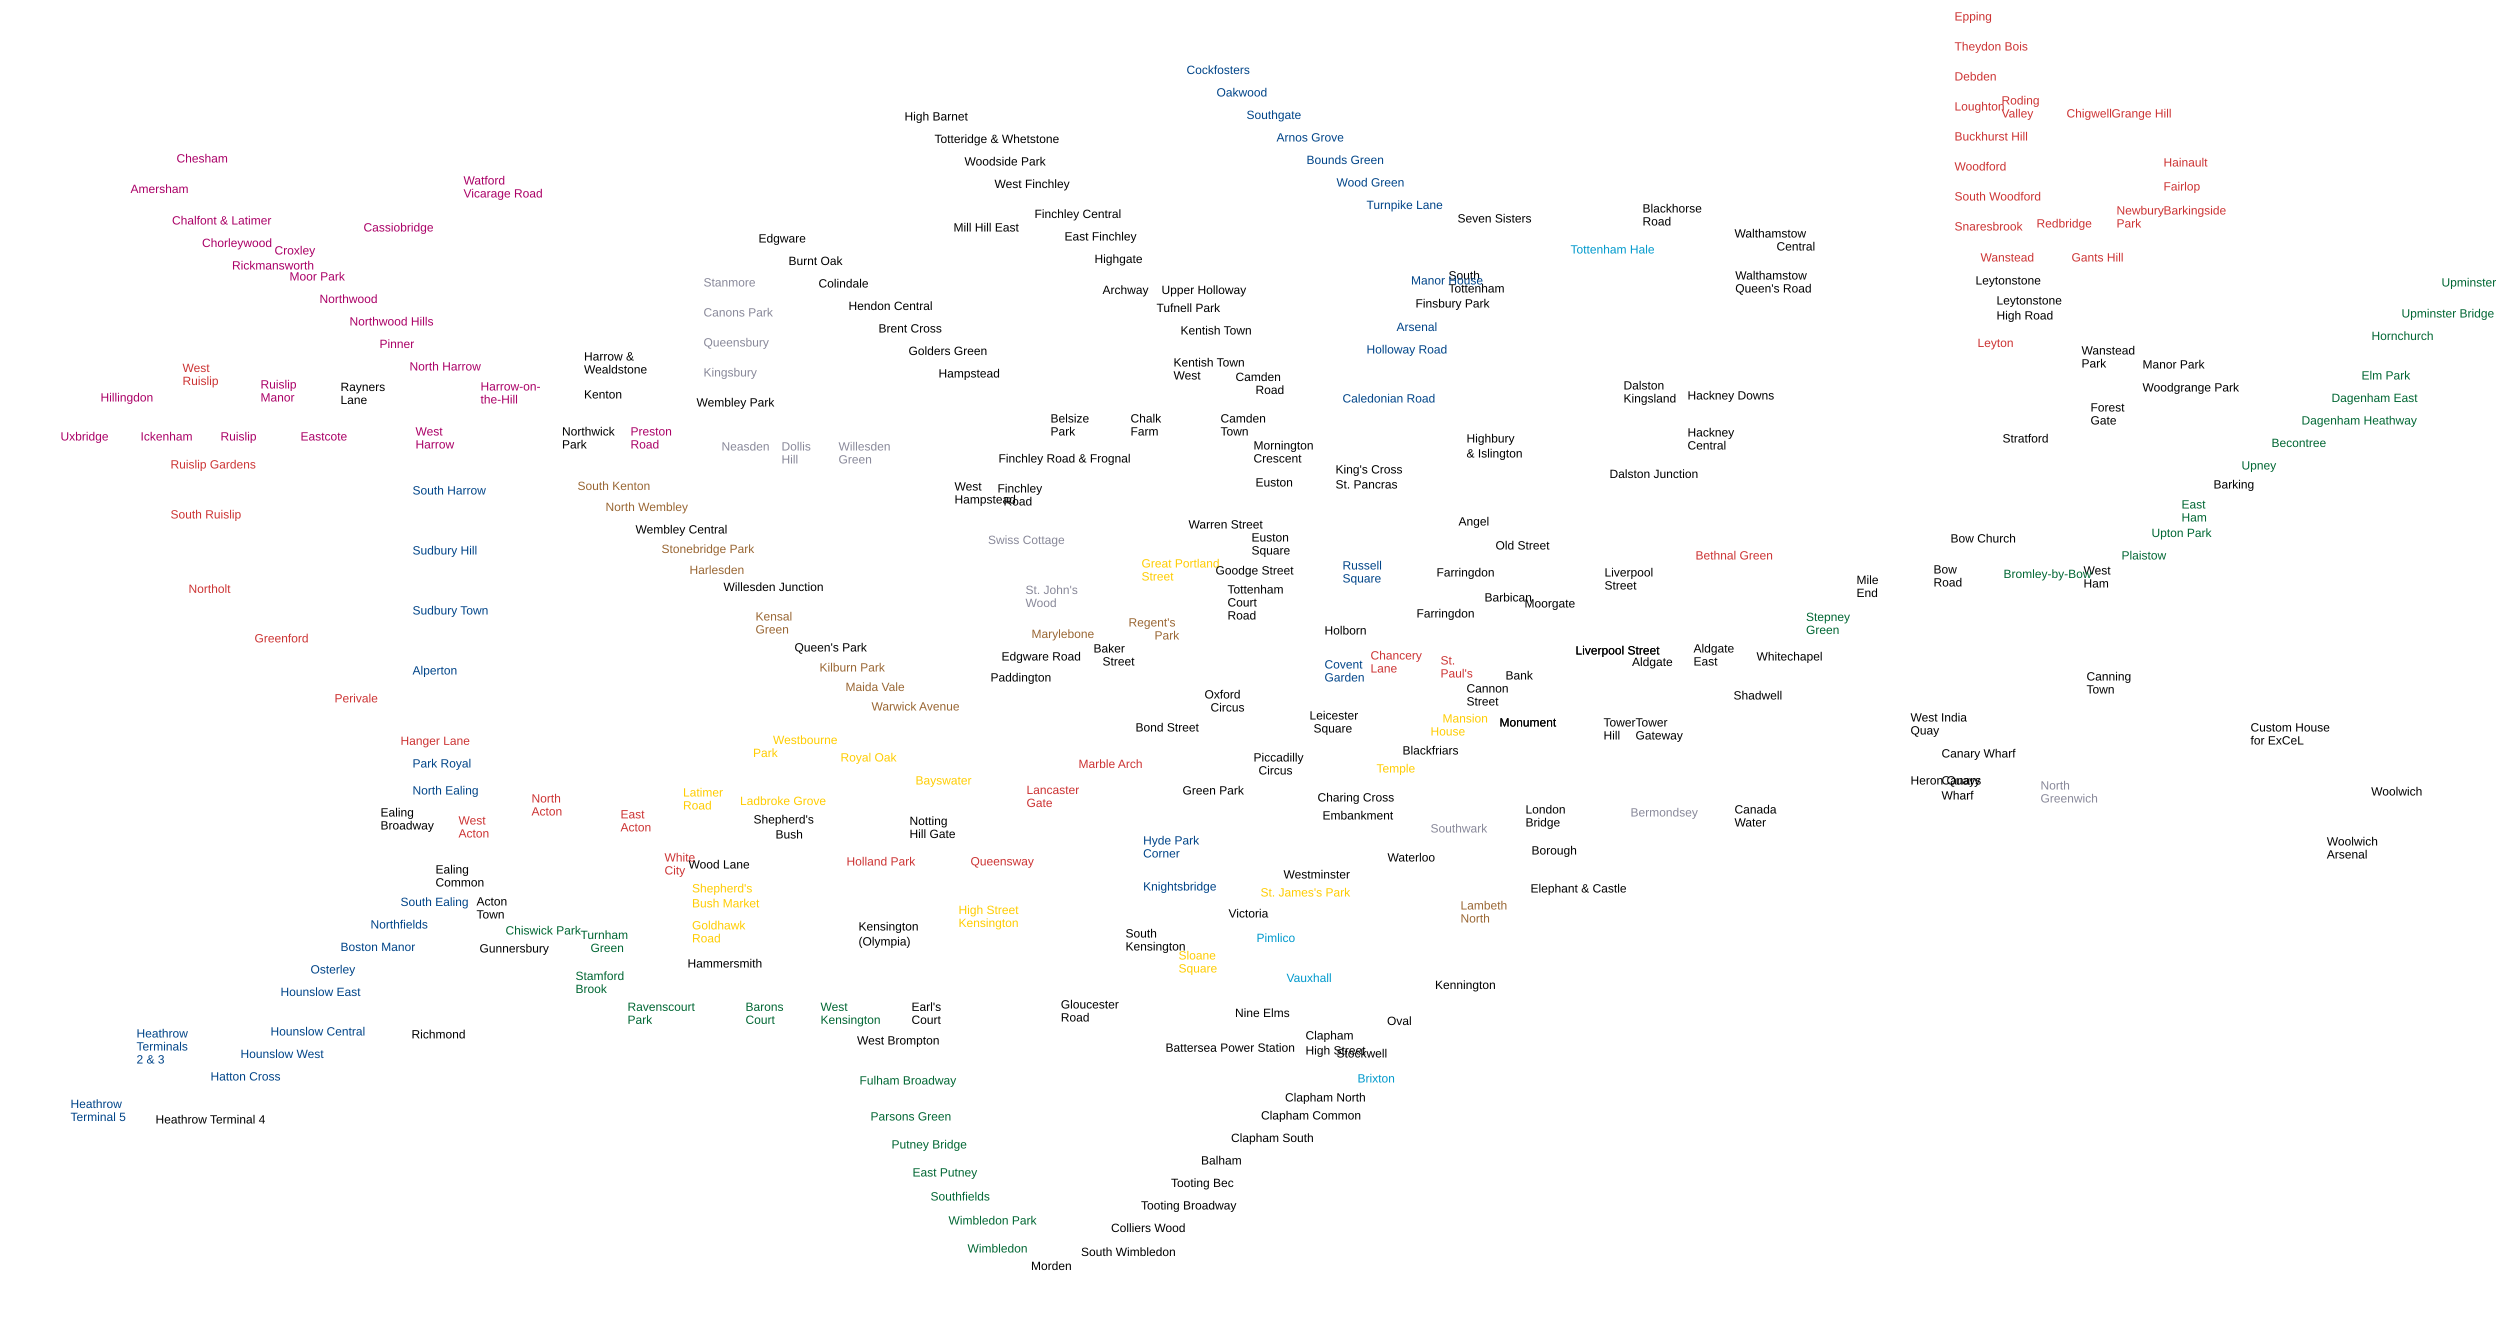
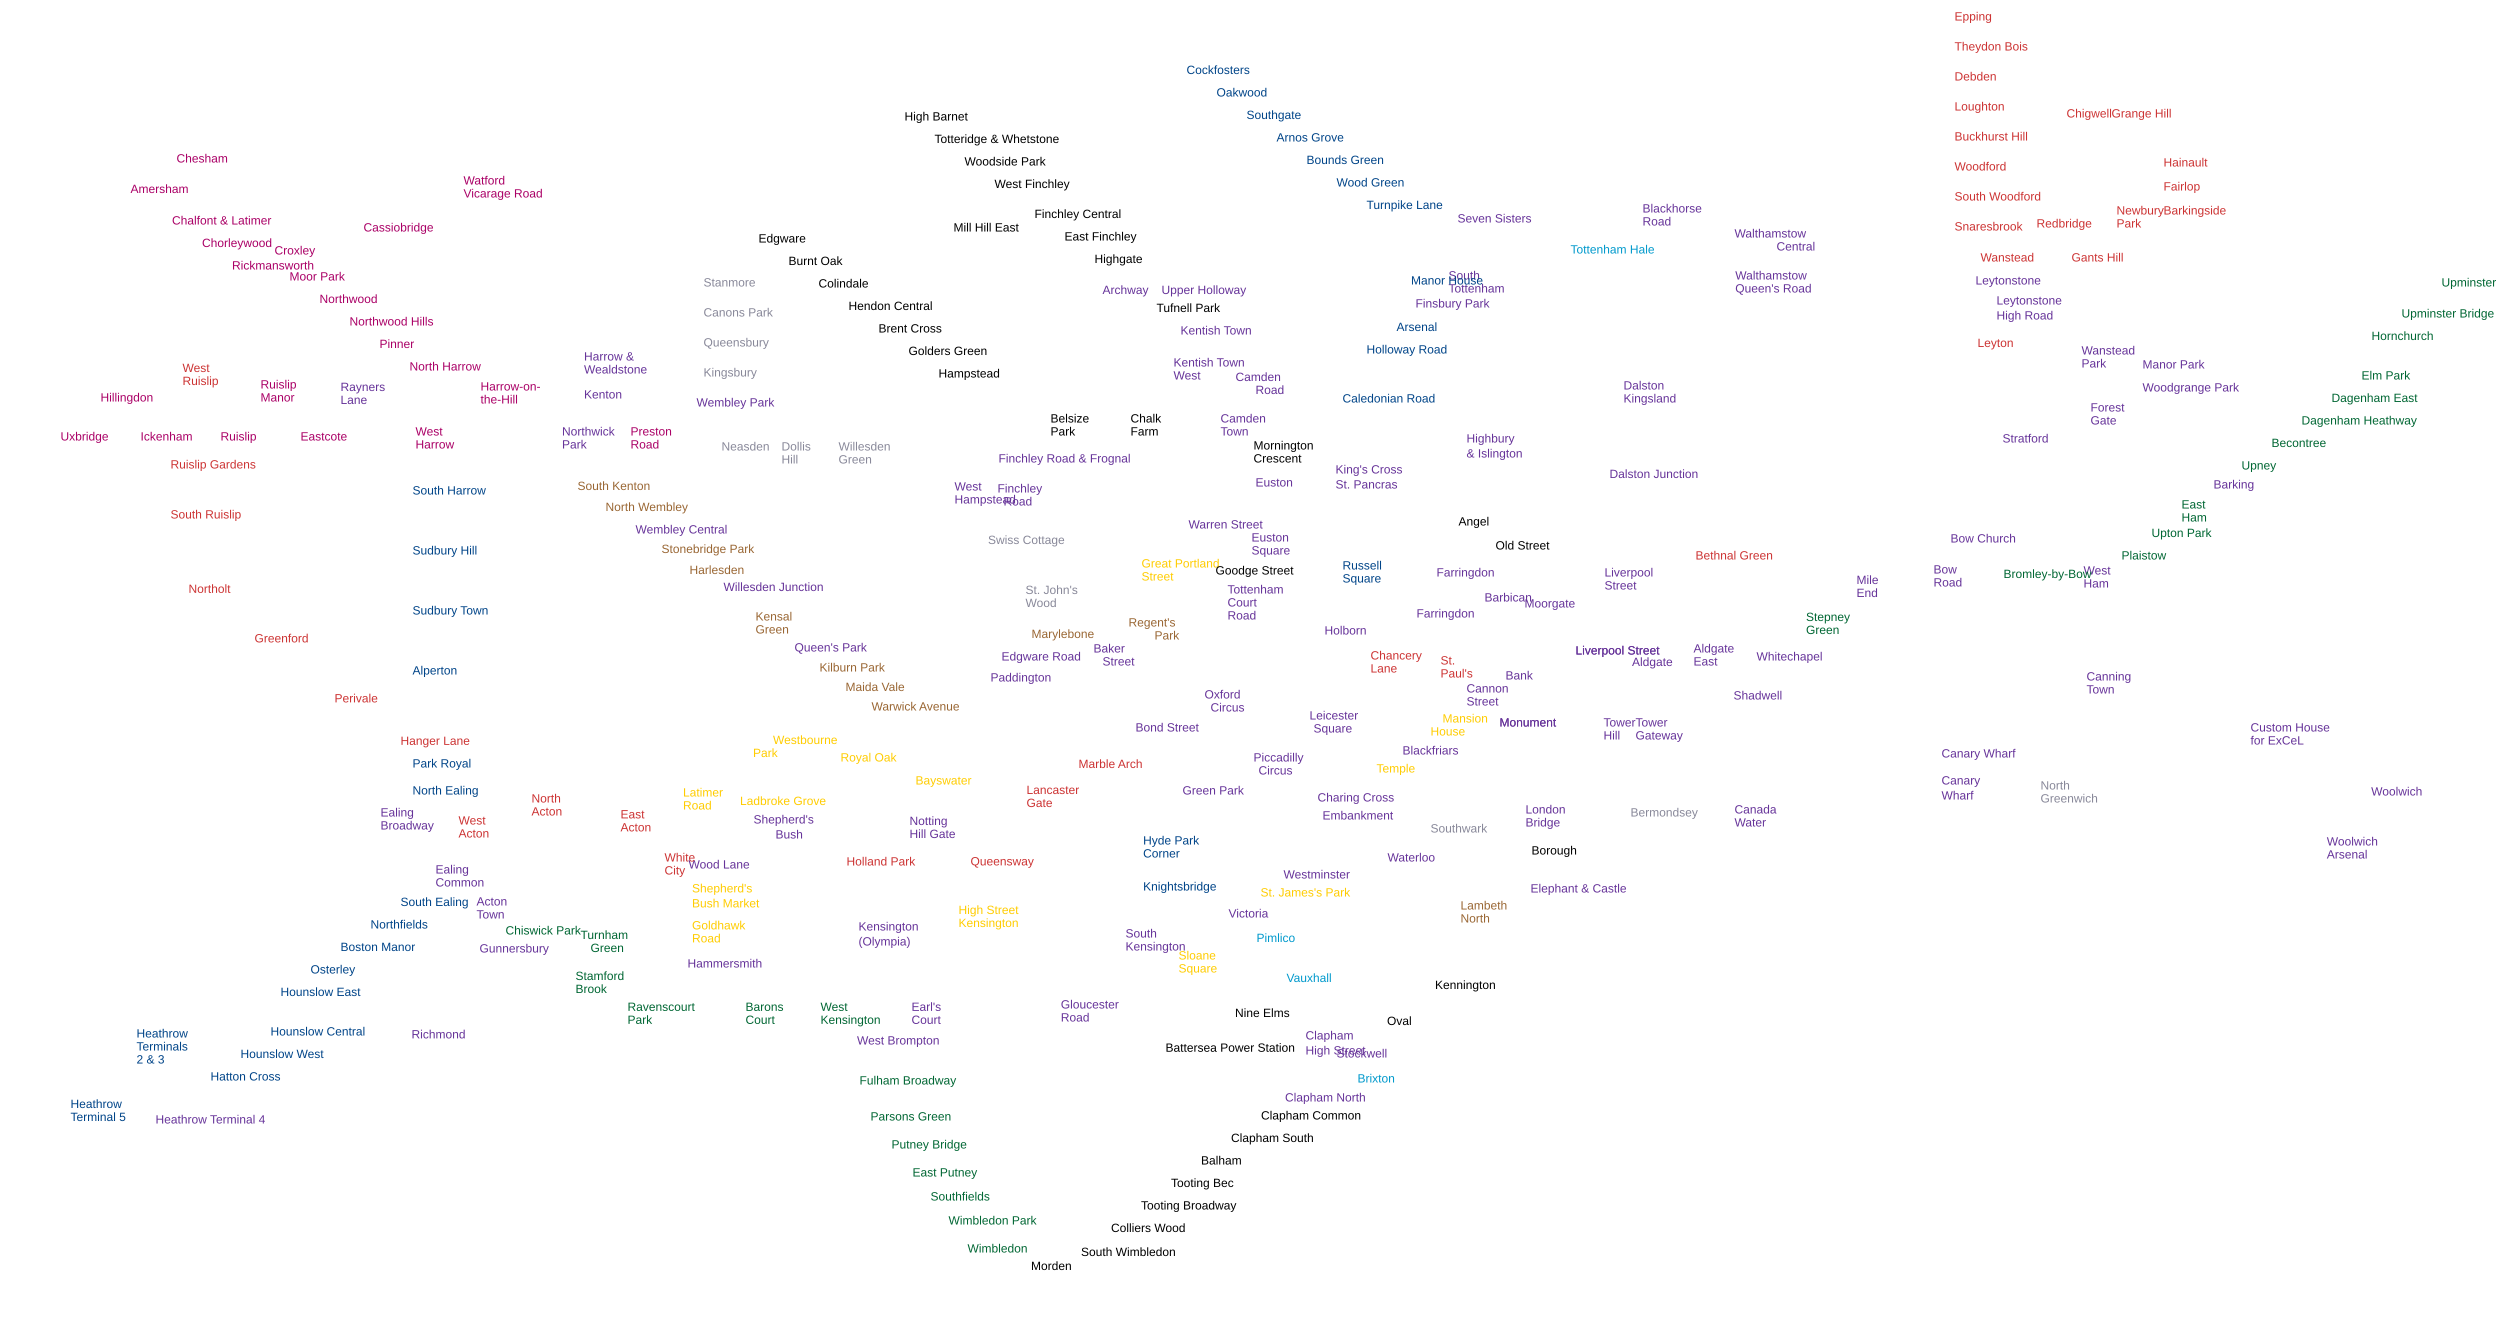
<svg xmlns="http://www.w3.org/2000/svg" width="2500" height="1320" viewBox="-40.5 -120.5 2500 1320">
  <style type="text/css">
text {font-family:Arimo,Liberation Sans,HammersmithOne,Helvetica,Arial,sans-serif}
/* #stname_Bakerloo_line { fill:brown } */
+ #stname_interchanges {
+   fill: rebeccapurple;
+ }
#stname_Bakerloo_line  {
   fill: #963;
}
#stname_Central_line  {
   fill: #c33;
}
#stname_Jubilee_line  {
   fill: #889;
}
/*
#stname_Hammersmith-city_line  {
   fill: #c99;
}
*/
#stname_District_line_and_Hammersmith_And_City_line  {
   fill: #063;
}
#stname_Metropolitan_line  {
   fill: #a06;
}
#stname_Piccadilly_line  {
   fill: #048;
}
#stname_Circle_line  {
   fill: #fc0;
    color: #333;
}
#stname_Victoria_line  {
   fill: #09c;
}
</style>
  <g class="st" id="stname" opacity="1" transform="translate(0,4)">
    <g class="b" id="stname_interchanges">
      <text class="end" x="436" y="781">
   Acton
   <tspan dy="13" x="436">
    Town
   </tspan>
      </text>
      <text class="end" x="1591.5" y="541.5">
   Aldgate
  </text>
      <text class="mid" x="1653" y="528">
   Aldgate
   <tspan dy="0" x="1683">
   </tspan>
        <tspan dy="13" x="1653">
    East
   </tspan>
      </text>
      <text class="end" x="1062" y="169.5">
   Archway
  </text>
      <text x="1053" y="528">
   Baker
   <tspan dy="13" x="1062">
    Street
   </tspan>
      </text>
      <text class="end" x="1465" y="555">
   Bank
  </text>
      <text class="mid" x="1444" y="477">
   Barbican
  </text>
      <text x="2173" y="364">
   Barking
  </text>
      <text class="end" x="1362" y="630">
   Blackfriars
  </text>
      <text class="mid" x="1602" y="88">
   Blackhorse
   <tspan dy="0" x="1645">
   </tspan>
        <tspan dy="13" x="1602">
    Road
   </tspan>
      </text>
      <text class="end" x="1095" y="607">
   Bond Street
  </text>
      <text class="end" x="1893" y="449">
   Bow
   <tspan dy="13" x="1893">
    Road
   </tspan>
      </text>
      <text x="1910" y="418">
   Bow Church
  </text>
      <text x="1195" y="256.5">
   Camden
   <tspan dy="13" x="1215">
    Road
   </tspan>
      </text>
      <text class="end" x="1180" y="298">
        <tspan class="ul">
    Camden
   </tspan>
        <tspan dy="13" x="1180">
          <tspan class="ul">
     Town
    </tspan>
        </tspan>
      </text>
      <text class="end" x="1694" y="689">
   Canada
   <tspan dy="13" x="1694">
    Water
   </tspan>
      </text>
      <text class="end ul" x="1870" y="635">
   </text>
      <text class="x" x="1901" y="633">
   Canary Wharf
  </text>
      <text x="1901" y="660">
   Canary
   <tspan dy="15" x="1901">
    Wharf
   </tspan>
      </text>
      <text x="2046" y="556">
   Canning
   <tspan dy="13" x="2046">
    Town
   </tspan>
      </text>
      <text class="end" x="1426" y="568">
   Cannon
   <tspan dy="13" x="1426">
    Street
   </tspan>
      </text>
      <text class="end" x="1277" y="677">
   Charing Cross
  </text>
      <text class="end" x="1265" y="915">
   Clapham
   <tspan dy="15" x="1265">
    High Street
   </tspan>
      </text>
      <text x="1244.5" y="977">
   Clapham North
  </text>
      <text class="end" x="2210" y="607">
   Custom House
   <tspan dy="13" x="2210">
    for ExCeL
   </tspan>
      </text>
      <text class="mid" x="1583" y="265">
   Dalston
   <tspan x="1613">
   </tspan>
        <tspan dy="13" x="1583">
    Kingsland
   </tspan>
      </text>
      <text class="end" x="1569" y="353.5">
   Dalston Junction
  </text>
      <text class="mid" x="340" y="692">
   Ealing
   <tspan dy="0" x="365">
   </tspan>
        <tspan dy="13" x="340">
    Broadway
   </tspan>
      </text>
      <text class="end" x="395" y="749">
   Ealing
   <tspan dy="13" x="395">
    Common
   </tspan>
      </text>
      <text class="mid" x="871" y="886.4">
   Earl's
   <tspan dy="0" x="892">
   </tspan>
        <tspan dy="13" x="871">
    Court
   </tspan>
      </text>
      <text class="end" x="961" y="536">
   Edgware Road
  </text>
      <text x="1490" y="768">
   Elephant &amp; Castle
  </text>
      <text class="end" x="1282" y="695">
   Embankment
  </text>
      <text x="1215" y="362">
   Euston
  </text>
      <text x="1211" y="417">
   Euston
   <tspan dy="13" x="1211">
    Square
   </tspan>
      </text>
      <text x="1396" y="452">
   Farringdon
  </text>
      <text class="end x" x="1376" y="493">
   Farringdon
  </text>
      <text x="957" y="368">
   Finchley
   <tspan dy="13" x="963">
    Road
   </tspan>
      </text>
      <text x="958" y="338">
   Finchley Road &amp; Frognal
  </text>
      <text class="end" x="1375" y="183">
   Finsbury Park
  </text>
      <text x="2050" y="287">
   Forest
   <tspan dy="13" x="2050">
    Gate
   </tspan>
      </text>
      <text class="end" x="1142" y="670">
   Green Park
  </text>
      <text class="mid" x="1020.3" y="884">
   Gloucester
   <tspan dy="0" x="1062">
   </tspan>
        <tspan dy="13" x="1020.3">
    Road
   </tspan>
      </text>
      <text class="end" x="439" y="828">
   Gunnersbury
  </text>
-       <text x="1647" y="312">
-    Hackney
-    <tspan dy="13" x="1647">
-     Central
-    </tspan>
-       </text>
-       <text x="1647" y="275">
-    Hackney Downs
-   </text>
      <text x="647" y="843">
   Hammersmith
  </text>
      <text x="543.5" y="236">
   Harrow &amp;
   <tspan dy="13" x="543.5">
    Wealdstone
   </tspan>
      </text>
      <text x="115" y="999">
   Heathrow Terminal 4
-   </text>
-       <text class="end" x="1870" y="660">
-    Heron Quays
  </text>
      <text x="1426" y="318">
   Highbury
   <tspan dy="15" x="1426">
    &amp; Islington
   </tspan>
      </text>
      <text class="end" x="1284" y="510">
   Holborn
  </text>
      <text class="end" x="818" y="806">
   Kensington
   <tspan dy="15" x="818">
    (Olympia)
   </tspan>
      </text>
      <text x="1140" y="210">
   Kentish Town
  </text>
      <text class="end" x="1133" y="242">
   Kentish Town
   <tspan dy="13" x="1133">
    West
   </tspan>
      </text>
      <text x="543.5" y="274">
   Kenton
  </text>
      <text class="end" x="521.5" y="311">
   Northwick
   <tspan dy="13" x="521.5">
    Park
   </tspan>
      </text>
      <text x="1295" y="349">
   King's Cross
   <tspan dy="15" x="1295">
    St. Pancras
   </tspan>
      </text>
      <text x="1269" y="595">
   Leicester
   <tspan dy="13" x="1273">
    Square
   </tspan>
      </text>
      <text x="1935" y="160">
   Leytonstone
  </text>
      <text x="1956" y="180">
   Leytonstone
   <tspan dy="15" x="1956">
    High Road
   </tspan>
      </text>
      <text class="mid" x="1564" y="452">
   Liverpool
   <tspan dy="0" x="1601">
   </tspan>
        <tspan dy="13" x="1564">
    Street
   </tspan>
      </text>
      <g class="end x" transform="translate(1535,530)">
        <text class="textbg" x="0" y="0">
    Liverpool Street
   </text>
        <text x="0" y="0">
    Liverpool Street
   </text>
      </g>
      <text x="1485" y="689">
   London
   <tspan dy="13" x="1485">
    Bridge
   </tspan>
      </text>
      <text x="2102" y="244">
   Manor Park
  </text>
      <text x="1816" y="459.5">
   Mile
   <tspan dy="13" x="1816">
    End
   </tspan>
      </text>
      <g transform="translate(1459,602)">
        <text class="textbg" x="0" y="0">
    Monument
   </text>
        <text x="0" y="0">
    Monument
   </text>
      </g>
      <text x="1484" y="483">
   Moorgate
  </text>
      <text class="end" x="869" y="700.5">
   Notting
   <tspan dy="13" x="869">
    Hill Gate
   </tspan>
      </text>
      <text x="1164" y="574">
   Oxford
   <tspan dy="13" x="1170">
    Circus
   </tspan>
      </text>
      <text class="end" x="950" y="557">
   Paddington
  </text>
      <text x="1213" y="637">
   Piccadilly
   <tspan dy="13" x="1218">
    Circus
   </tspan>
      </text>
      <text class="end" x="754" y="527">
   Queen's Park
  </text>
      <text class="mid" x="300" y="266.5">
   Rayners
   <tspan dy="0" x="333">
   </tspan>
        <tspan dy="13" x="300">
    Lane
   </tspan>
      </text>
      <text x="371" y="913.9">
   Richmond
  </text>
      <text x="1417" y="98">
   Seven Sisters
  </text>
      <text class="end" x="1693" y="575">
   Shadwell
  </text>
      <text x="713" y="699">
   Shepherd's
   <tspan dy="15" x="735">
    Bush
   </tspan>
      </text>
      <text x="1408" y="155">
   South
   <tspan dy="13" x="1408">
    Tottenham
   </tspan>
      </text>
      <text x="1296" y="933">
   Stockwell
  </text>
      <text class="end" x="1962" y="318">
   Stratford
  </text>
      <text class="end" x="1085" y="813">
   South
   <tspan dy="13" x="1085">
    Kensington
   </tspan>
      </text>
      <text x="1187" y="469">
   Tottenham
   <tspan dy="13" x="1187">
    Court
    <tspan dy="13" x="1187">
     Road
    </tspan>
        </tspan>
      </text>
      <text x="1595" y="602">
   Tower
   <tspan dy="13" x="1595">
    Gateway
   </tspan>
      </text>
      <text class="mid" x="1563" y="602">
   Tower
   <tspan dy="0" x="1586">
   </tspan>
        <tspan dy="13" x="1563">
    Hill
   </tspan>
      </text>
      <text x="1121" y="169.5">
   Upper Holloway
  </text>
      <text x="1188" y="793">
   Victoria
  </text>
      <text x="1694" y="113">
   Walthamstow
   <tspan dy="13" x="1736">
    Central
   </tspan>
      </text>
      <text x="1694.75" y="155">
   Walthamstow
   <tspan dy="13" x="1694.75">
    Queen's Road
   </tspan>
      </text>
      <text class="mid" x="2041" y="230">
   Wanstead
   <tspan dy="0" x="2078">
   </tspan>
        <tspan dy="13" x="2041">
    Park
   </tspan>
      </text>
      <text class="end" x="1148" y="404">
   Warren Street
  </text>
      <text x="1347" y="737">
   Waterloo
  </text>
      <text class="end" x="595" y="409">
   Wembley Central
  </text>
      <text x="656" y="282">
   Wembley Park
  </text>
      <text class="end" x="816.5" y="920">
   West Brompton
  </text>
      <text x="2043" y="450">
   West
   <tspan dy="13" x="2043">
    Ham
   </tspan>
      </text>
      <text class="end" x="914" y="366">
   West
   <tspan dy="13" x="914">
    Hampstead
   </tspan>
      </text>
-       <text class="end" x="1870" y="597">
-         <tspan class="ul">
-     West India
-    </tspan>
-         <tspan dy="13" x="1870">
-           <tspan class="ul">
-      Quay
-     </tspan>
-         </tspan>
-       </text>
      <text x="1243" y="754">
   Westminster
  </text>
      <text class="end" x="683" y="466.5">
   Willesden Junction
  </text>
      <text x="1716" y="536">
   Whitechapel
  </text>
      <text x="648" y="744">
   Wood Lane
  </text>
      <text x="2102" y="267">
   Woodgrange Park
  </text>
      <text x="2330.67" y="671">
   Woolwich
  </text>
      <text class="mid" x="2286.29" y="721">
   Woolwich
   <tspan dy="0" x="2323">
   </tspan>
        <tspan dy="13" x="2286.29">
    Arsenal
   </tspan>
      </text>
    </g>
    <g id="stname_Bakerloo_line">
      <g class="end">
        <text x="537" y="365.5">
    South Kenton
   </text>
        <text x="565" y="386.5">
    North Wembley
   </text>
        <text x="621" y="428.5">
    Stonebridge Park
   </text>
        <text x="649" y="449.5">
    Harlesden
   </text>
        <text x="715" y="496">
    Kensal
    <tspan dy="13" x="715">
     Green
    </tspan>
        </text>
        <text x="779" y="547">
    Kilburn Park
   </text>
        <text x="805" y="566.5">
    Maida Vale
   </text>
        <text x="831" y="586">
    Warwick Avenue
   </text>
        <text x="991" y="513.5">
    Marylebone
   </text>
      </g>
      <text x="1088" y="502">
   Regent's
   <tspan dy="13" x="1114">
    Park
   </tspan>
      </text>
      <text class="mid" x="1420" y="785">
   Lambeth
   <tspan dy="0" x="1452">
   </tspan>
        <tspan dy="13" x="1420">
    North
   </tspan>
      </text>
    </g>
    <g id="stname_Central_line">
      <text class="b mid" x="142" y="247.5">
   West
   <tspan dy="0" x="164">
   </tspan>
        <tspan dy="13" x="142">
    Ruislip
   </tspan>
      </text>
      <g class="end">
        <text x="130" y="344">
    Ruislip Gardens
   </text>
        <text x="130" y="394">
    South Ruislip
   </text>
        <text x="148" y="468.4">
    Northolt
   </text>
        <text class="b" x="214" y="517.9">
    Greenford
   </text>
        <text x="294" y="577.9">
    Perivale
   </text>
        <text class="b" x="360" y="620.4">
    Hanger Lane
   </text>
      </g>
      <text x="418" y="700">
   West
   <tspan dy="13" x="418">
    Acton
   </tspan>
      </text>
      <text x="491" y="678">
   North
   <tspan dy="13" x="491">
    Acton
   </tspan>
      </text>
      <g class="mid">
        <text x="580" y="693.9">
    East
    <tspan dy="0" x="597">
    </tspan>
          <tspan dy="13" x="580">
     Acton
    </tspan>
        </text>
      </g>
      <text class="end b" x="624" y="737">
   White
   <tspan dy="13" x="624">
    City
   </tspan>
      </text>
      <text class="mid" x="806" y="741">
   Holland Park
  </text>
      <text class="mid" x="930" y="740.9">
   Queensway
  </text>
      <g class="end">
        <text x="986" y="669.5">
    Lancaster
    <tspan dy="13" x="986">
     Gate
    </tspan>
        </text>
        <text x="1038" y="643.5">
    Marble Arch
   </text>
      </g>
      <text class="mid" x="1330" y="535">
   Chancery
   <tspan dy="0" x="1364">
   </tspan>
        <tspan dy="13" x="1330">
    Lane
   </tspan>
      </text>
      <text class="end" x="1400" y="540">
   St.
   <tspan dy="13" x="1400">
    Paul's
   </tspan>
      </text>
      <text x="1655" y="435">
   Bethnal Green
  </text>
      <text class="end" x="1937" y="222.5">
   Leyton
  </text>
      <g class="end">
        <text x="1914" y="106">
    Snaresbrook
   </text>
        <text x="1914" y="76">
    South Woodford
   </text>
        <text class="b" x="1914" y="46">
    Woodford
   </text>
        <text x="1914" y="16">
    Buckhurst Hill
   </text>
        <text x="1914" y="-14">
    Loughton
   </text>
        <text x="1914" y="-44">
    Debden
   </text>
        <text x="1914" y="-74">
    Theydon Bois
   </text>
        <text x="1914" y="-104">
    Epping
   </text>
      </g>
      <g class="mid">
        <text x="1996" y="103">
    Redbridge
   </text>
        <text x="2076" y="90">
    Newbury
    <tspan dy="0" x="2106">
    </tspan>
          <tspan dy="13" x="2076">
     Park
    </tspan>
        </text>
      </g>
      <text x="2031" y="137">
   Gants Hill
  </text>
      <text x="1940" y="137">
   Wanstead
  </text>
      <text x="2123" y="90">
   Barkingside
  </text>
      <text x="2123" y="66">
   Fairlop
  </text>
      <text x="2123" y="42">
   Hainault
  </text>
      <text x="2071" y="-7">
   Grange Hill
  </text>
      <g class="mid">
        <text x="2026" y="-7">
    Chigwell
   </text>
-         <text x="1961" y="-20">
-     Roding
-     <tspan dy="0" x="1986">
-     </tspan>
-           <tspan dy="13" x="1961">
-      Valley
-     </tspan>
-         </text>
      </g>
    </g>
    <g id="stname_Circle_line">
      <text class="end" x="875" y="660">
   Bayswater
  </text>
      <text x="918" y="789.5">
   High Street
   <tspan dy="13" x="918">
    Kensington
   </tspan>
      </text>
      <text x="1138" y="835">
   Sloane
   <tspan dy="13" x="1138">
    Square
   </tspan>
      </text>
      <text x="1220" y="772">
   St. James's Park
  </text>
      <g class="end">
        <text x="1336" y="648">
    Temple
   </text>
        <text x="1402" y="598">
    Mansion
    <tspan dy="13" x="1390">
     House
    </tspan>
        </text>
        <text x="1101" y="443">
    Great Portland
    <tspan dy="13" x="1101">
     Street
    </tspan>
        </text>
        <text x="732.5" y="619.5">
    Westbourne
    <tspan dy="13" x="712.5">
     Park
    </tspan>
        </text>
        <text x="642.5" y="672">
    Latimer
    <tspan dy="13" x="642.5">
     Road
    </tspan>
        </text>
      </g>
      <text class="mid" x="800" y="637">
   Royal Oak
  </text>
      <text x="699.5" y="680.5">
   Ladbroke Grove
  </text>
      <text x="651.5" y="767.9">
   Shepherd's
   <tspan dy="15" x="651.5">
    Bush Market
   </tspan>
      </text>
      <text x="651.5" y="804.9">
   Goldhawk
   <tspan dy="13" x="651.5">
    Road
   </tspan>
      </text>
    </g>
    <g id="stname_District_line_and_Hammersmith_And_City_line">
      <text class="end" x="465" y="810">
   Chiswick Park
  </text>
      <text x="540" y="814.5">
        <tspan class="ul">
    Turnham
   </tspan>
        <tspan class="ul" dy="13" x="550">
    Green
   </tspan>
      </text>
      <text class="end" x="535" y="855.5">
   Stamford
   <tspan dy="13" x="535">
    Brook
   </tspan>
      </text>
      <g class="mid">
        <text x="587" y="886.4">
    Ravenscourt
    <tspan dy="0" x="630">
    </tspan>
          <tspan dy="13" x="587">
     Park
    </tspan>
        </text>
        <text x="705" y="886.4">
    Barons
    <tspan dy="0" x="731">
    </tspan>
          <tspan dy="13" x="705">
     Court
    </tspan>
        </text>
        <text x="780" y="886.4">
    West
    <tspan dy="0" x="800">
    </tspan>
          <tspan dy="13" x="780">
     Kensington
    </tspan>
        </text>
        <text x="1963" y="453.5">
    Bromley-by-Bow
   </text>
      </g>
      <text x="1765.5" y="496.5">
   Stepney
   <tspan dy="13" x="1765.5">
    Green
   </tspan>
      </text>
      <text x="2081" y="435">
   Plaistow
  </text>
      <text x="2111" y="412.5">
   Upton Park
  </text>
      <text x="2141" y="384">
   East
   <tspan dy="13" x="2141">
    Ham
   </tspan>
      </text>
      <text x="2201" y="345">
   Upney
  </text>
      <text x="2231" y="322.5">
   Becontree
  </text>
      <text x="2261" y="300">
   Dagenham Heathway
  </text>
      <text x="2291" y="277.5">
   Dagenham East
  </text>
      <text x="2321" y="255">
   Elm Park
  </text>
      <g class="end">
        <text x="2331" y="215.5">
    Hornchurch
   </text>
        <text x="2361" y="193">
    Upminster Bridge
   </text>
      </g>
      <text class="mid b" x="2401" y="162">
   Upminster
  </text>
      <g class="end">
        <text x="819" y="960">
    Fulham Broadway
   </text>
        <text x="830" y="996">
    Parsons Green
   </text>
        <text x="851" y="1024">
    Putney Bridge
   </text>
        <text x="872" y="1052">
    East Putney
   </text>
        <text x="890" y="1076">
    Southfields
   </text>
        <text x="908" y="1100">
    Wimbledon Park
   </text>
        <text class="b" x="927" y="1128">
    Wimbledon
   </text>
      </g>
    </g>
    <g id="stname_Jubilee_line">
      <text x="663" y="162">
   Stanmore
  </text>
      <text x="663" y="192">
   Canons Park
  </text>
      <text x="663" y="222">
   Queensbury
  </text>
      <text x="663" y="252">
   Kingsbury
  </text>
      <g class="mid">
        <text x="681" y="326">
    Neasden
   </text>
        <text x="741" y="326">
    Dollis
    <tspan dy="0" x="762">
    </tspan>
          <tspan dy="13" x="741">
     Hill
    </tspan>
        </text>
        <text x="798" y="326">
    Willesden
    <tspan dy="0" x="835">
    </tspan>
          <tspan dy="13" x="798">
     Green
    </tspan>
        </text>
        <text class="b" x="861" y="326">
    </text>
      </g>
      <text class="end" x="947.5" y="419.5">
   Swiss Cottage
  </text>
      <text class="end" x="985" y="469.5">
   St. John's
   <tspan dy="13" x="985">
    Wood
   </tspan>
      </text>
      <text x="1390" y="708">
   Southwark
  </text>
      <text class="mid" x="1590" y="692">
   Bermondsey
  </text>
      <text class="mid" x="2000" y="665">
   North
   <tspan dy="0" x="2020">
   </tspan>
        <tspan dy="13" x="2000">
    Greenwich
   </tspan>
      </text>
    </g>
    <g id="stname_Metropolitan_line">
      <text x="136" y="38">
   Chesham
  </text>
      <text class="end" x="90" y="68.5">
   Amersham
  </text>
      <text class="end" x="131.5" y="100">
   Chalfont &amp; Latimer
  </text>
      <text class="end" x="161.5" y="122.5">
   Chorleywood
  </text>
      <text class="end" x="191.5" y="145">
   Rickmansworth
  </text>
-       <text class="ul mid" x="223" y="66">
-    </text>
      <text x="234" y="130">
   Croxley
  </text>
      <text class="mid x" x="323" y="107">
   Cassiobridge
  </text>
      <text class="mid x" x="423" y="60">
   Watford
   <tspan dy="0" x="451">
   </tspan>
        <tspan dy="13" x="423">
    Vicarage Road
   </tspan>
      </text>
      <text x="249" y="156">
   Moor Park
  </text>
      <text x="279" y="178.5">
   Northwood
  </text>
      <text x="309" y="201">
   Northwood Hills
  </text>
      <text x="339" y="223.5">
   Pinner
  </text>
      <text x="369" y="246">
   North Harrow
  </text>
      <text x="375" y="311">
   West
   <tspan dy="13" x="375">
    Harrow
   </tspan>
      </text>
      <g class="mid">
        <text x="20" y="316">
    Uxbridge
   </text>
        <text x="60" y="277">
    Hillingdon
   </text>
        <text class="b" x="100" y="316">
    Ickenham
   </text>
        <text x="180" y="316">
    Ruislip
   </text>
        <text x="220" y="264">
    Ruislip
    <tspan dy="0" x="245">
    </tspan>
          <tspan dy="13" x="220">
     Manor
    </tspan>
        </text>
        <text x="260" y="316">
    Eastcote
   </text>
        <text x="440" y="266">
    Harrow-on-
    <tspan dy="13" x="440">
     the-Hill
    </tspan>
        </text>
        <text x="590" y="311">
    Preston
    <tspan dy="0" x="618">
    </tspan>
          <tspan dy="13" x="590">
     Road
    </tspan>
        </text>
      </g>
    </g>
    <g id="stname_Northern_line">
      <text x="718" y="118">
   Edgware
  </text>
      <text x="748" y="140.5">
   Burnt Oak
  </text>
      <text x="778" y="163">
   Colindale
  </text>
      <text x="808" y="185.5">
   Hendon Central
  </text>
      <text x="838" y="208">
   Brent Cross
  </text>
      <text x="868" y="230.5">
   Golders Green
  </text>
      <text x="898" y="253">
   Hampstead
  </text>
      <text class="mid" x="1010" y="298">
   Belsize
   <tspan dy="0" x="1035">
   </tspan>
        <tspan dy="13" x="1010">
    Park
   </tspan>
      </text>
      <text class="mid" x="1090" y="298">
   Chalk
   <tspan dy="0" x="1111">
   </tspan>
        <tspan dy="13" x="1090">
    Farm
   </tspan>
      </text>
      <text class="mid" x="913" y="107">
   Mill Hill East
  </text>
      <text x="864" y="-4">
   High Barnet
  </text>
      <text x="894" y="18.5">
   Totteridge &amp; Whetstone
  </text>
      <text x="924" y="41">
   Woodside Park
  </text>
      <text x="954" y="63.5">
   West Finchley
  </text>
      <text x="994" y="93.5">
   Finchley Central
  </text>
      <text x="1024" y="116">
   East Finchley
  </text>
      <text x="1054" y="138.5">
   Highgate
  </text>
      <text x="1116" y="187.5">
   Tufnell Park
  </text>
      <text x="1213" y="325">
   Mornington
   <tspan dy="13" x="1213">
    Crescent
   </tspan>
      </text>
      <text x="1175" y="450">
   Goodge Street
  </text>
      <text class="end" x="1418" y="401">
   Angel
  </text>
      <text class="end" x="1455" y="425">
   Old Street
  </text>
      <text x="1491" y="730">
   Borough
  </text>
      <text class="b" x="1394.5" y="864.5">
   Kennington
  </text>
      <text x="1346.5" y="900.5">
   Oval
  </text>
      <text x="1220.5" y="995">
   Clapham Common
  </text>
      <text x="1190.5" y="1017.5">
   Clapham South
  </text>
      <text x="1160.5" y="1040">
   Balham
  </text>
      <text x="1130.5" y="1062.5">
   Tooting Bec
  </text>
      <text x="1100.5" y="1085">
   Tooting Broadway
  </text>
      <text x="1070.5" y="1107.5">
   Colliers Wood
  </text>
      <text x="1040.5" y="1131.5">
   South Wimbledon
  </text>
      <text class="end" x="990.5" y="1145.5">
   Morden
  </text>
      <text class="end x" x="1194.5" y="892.5">
   Nine Elms
  </text>
      <text class="end x" x="1125" y="927.25">
   Battersea Power Station
  </text>
    </g>
    <g id="stname_Piccadilly_line">
      <g class="end">
        <text x="372" y="370">
    South Harrow
   </text>
        <text x="372" y="430">
    Sudbury Hill
   </text>
        <text x="372" y="490">
    Sudbury Town
   </text>
        <text x="372" y="550">
    Alperton
   </text>
        <text class="b" x="372" y="643">
    Park Royal
   </text>
        <text x="372" y="670">
    North Ealing
   </text>
      </g>
      <text class="mid" x="30" y="983.5">
   Heathrow
   <tspan dy="0" x="63">
   </tspan>
        <tspan dy="13" x="30">
    Terminal 5
   </tspan>
      </text>
      <text class="end" x="96" y="913">
   Heathrow
   <tspan dy="13" x="96">
    Terminals
    <tspan dy="13" x="96">
     2 &amp; 3
    </tspan>
        </tspan>
      </text>
      <text x="170" y="956">
   Hatton Cross
  </text>
      <text x="200" y="933.5">
   Hounslow West
  </text>
      <text x="230" y="911">
   Hounslow Central
  </text>
      <g class="end">
        <text x="240" y="871.5">
    Hounslow East
   </text>
        <text x="270" y="849">
    Osterley
   </text>
        <text x="300" y="826.5">
    Boston Manor
   </text>
        <text x="330" y="804">
    Northfields
   </text>
        <text x="360" y="781.5">
    South Ealing
   </text>
        <text x="1102.6" y="766">
    Knightsbridge
   </text>
        <text x="1102.6" y="720">
    Hyde Park
    <tspan dy="13" x="1102.6">
     Corner
    </tspan>
-         </text>
-         <text x="1284" y="544">
-           <tspan class="ul">
-      Covent
-     </tspan>
-           <tspan dy="13" x="1284">
-             <tspan class="ul">
-       Garden
-      </tspan>
-           </tspan>
        </text>
      </g>
      <text x="1302" y="445">
   Russell
   <tspan dy="0" x="1289">
   </tspan>
        <tspan dy="13" x="1302">
    Square
   </tspan>
      </text>
      <text x="1302" y="278">
   Caledonian Road
  </text>
      <g class="end">
        <text x="1326" y="229">
    Holloway Road
   </text>
        <text x="1356" y="206.5">
    Arsenal
   </text>
        <text x="1370.5" y="160">
    Manor House
   </text>
        <text x="1326" y="84.5">
    Turnpike Lane
   </text>
        <text x="1296" y="62">
    Wood Green
   </text>
        <text x="1266" y="39.5">
    Bounds Green
   </text>
        <text x="1236" y="17">
    Arnos Grove
   </text>
        <text x="1206" y="-5.5">
    Southgate
   </text>
        <text x="1176" y="-28">
    Oakwood
   </text>
        <text x="1146" y="-50.5">
    Cockfosters
   </text>
      </g>
    </g>
    <g id="stname_Victoria_line">
      <text class="mid" x="1530" y="129">
   Tottenham Hale
  </text>
      <text x="1216" y="817.5">
   Pimlico
  </text>
      <text x="1246" y="857.5">
   Vauxhall
  </text>
      <text x="1317" y="958">
   Brixton
  </text>
    </g>
    <g class="small">
      <g class="b">
  </g>
    </g>
  </g>
</svg>
